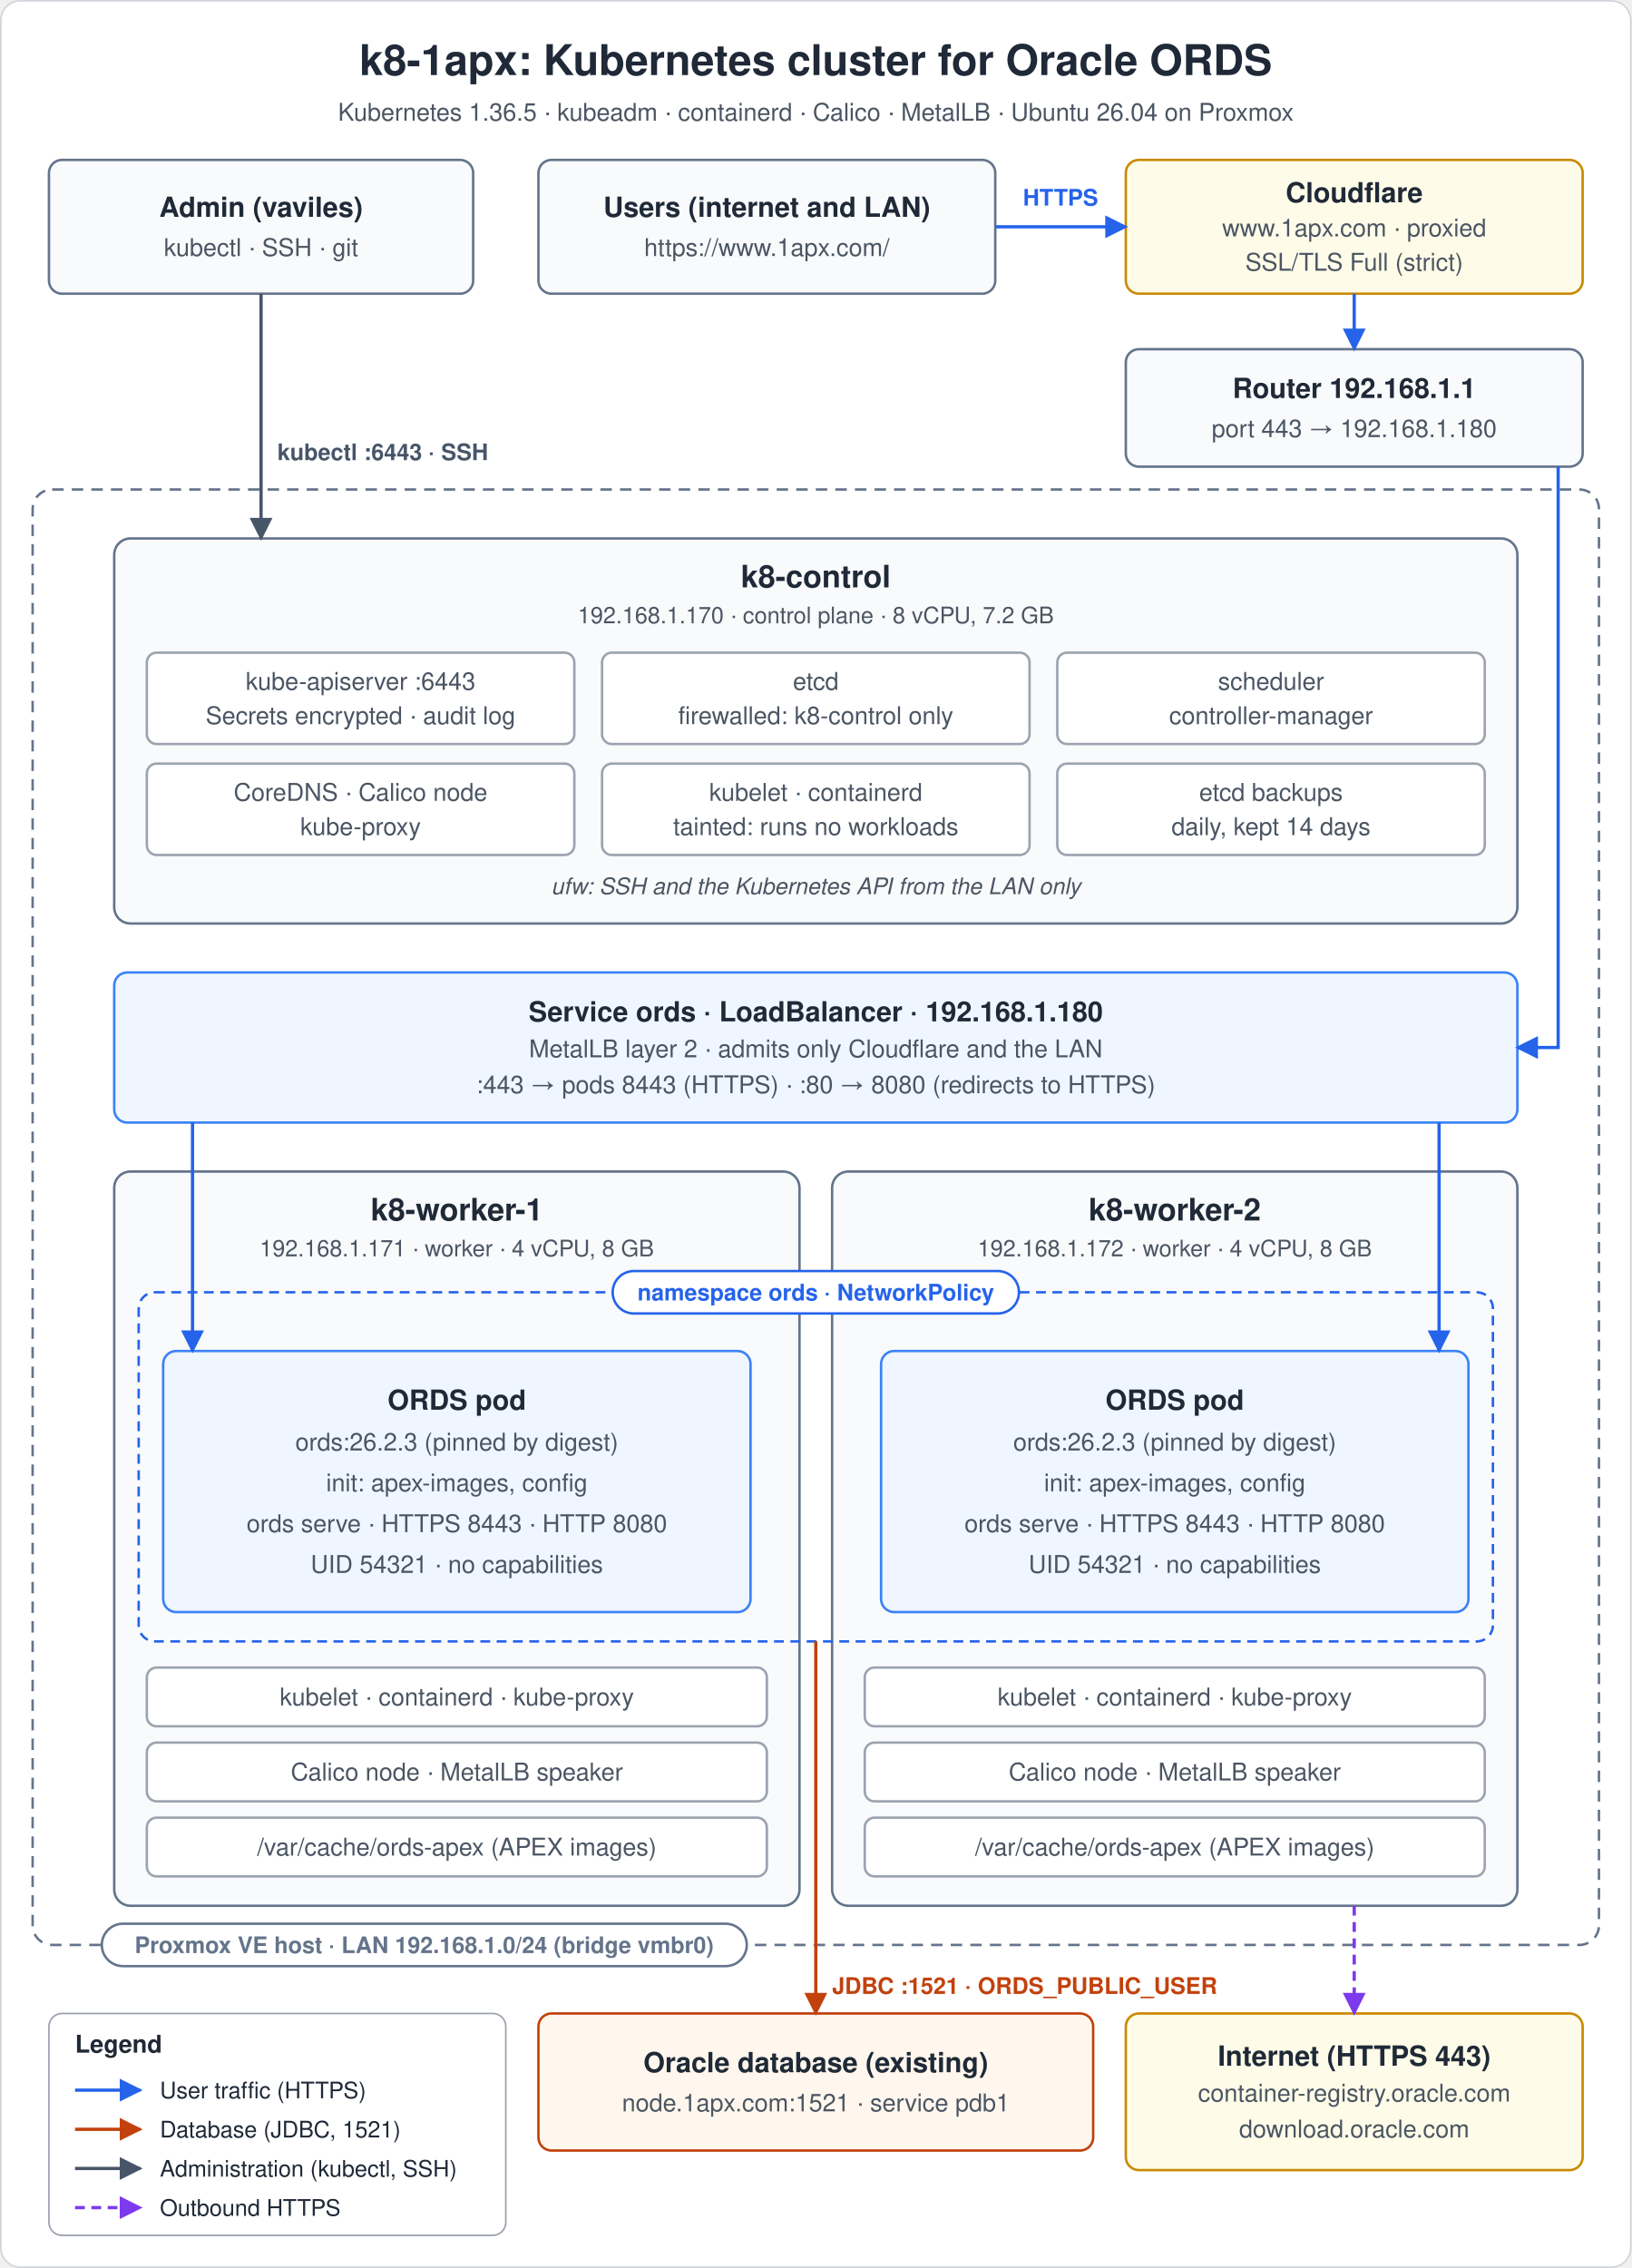
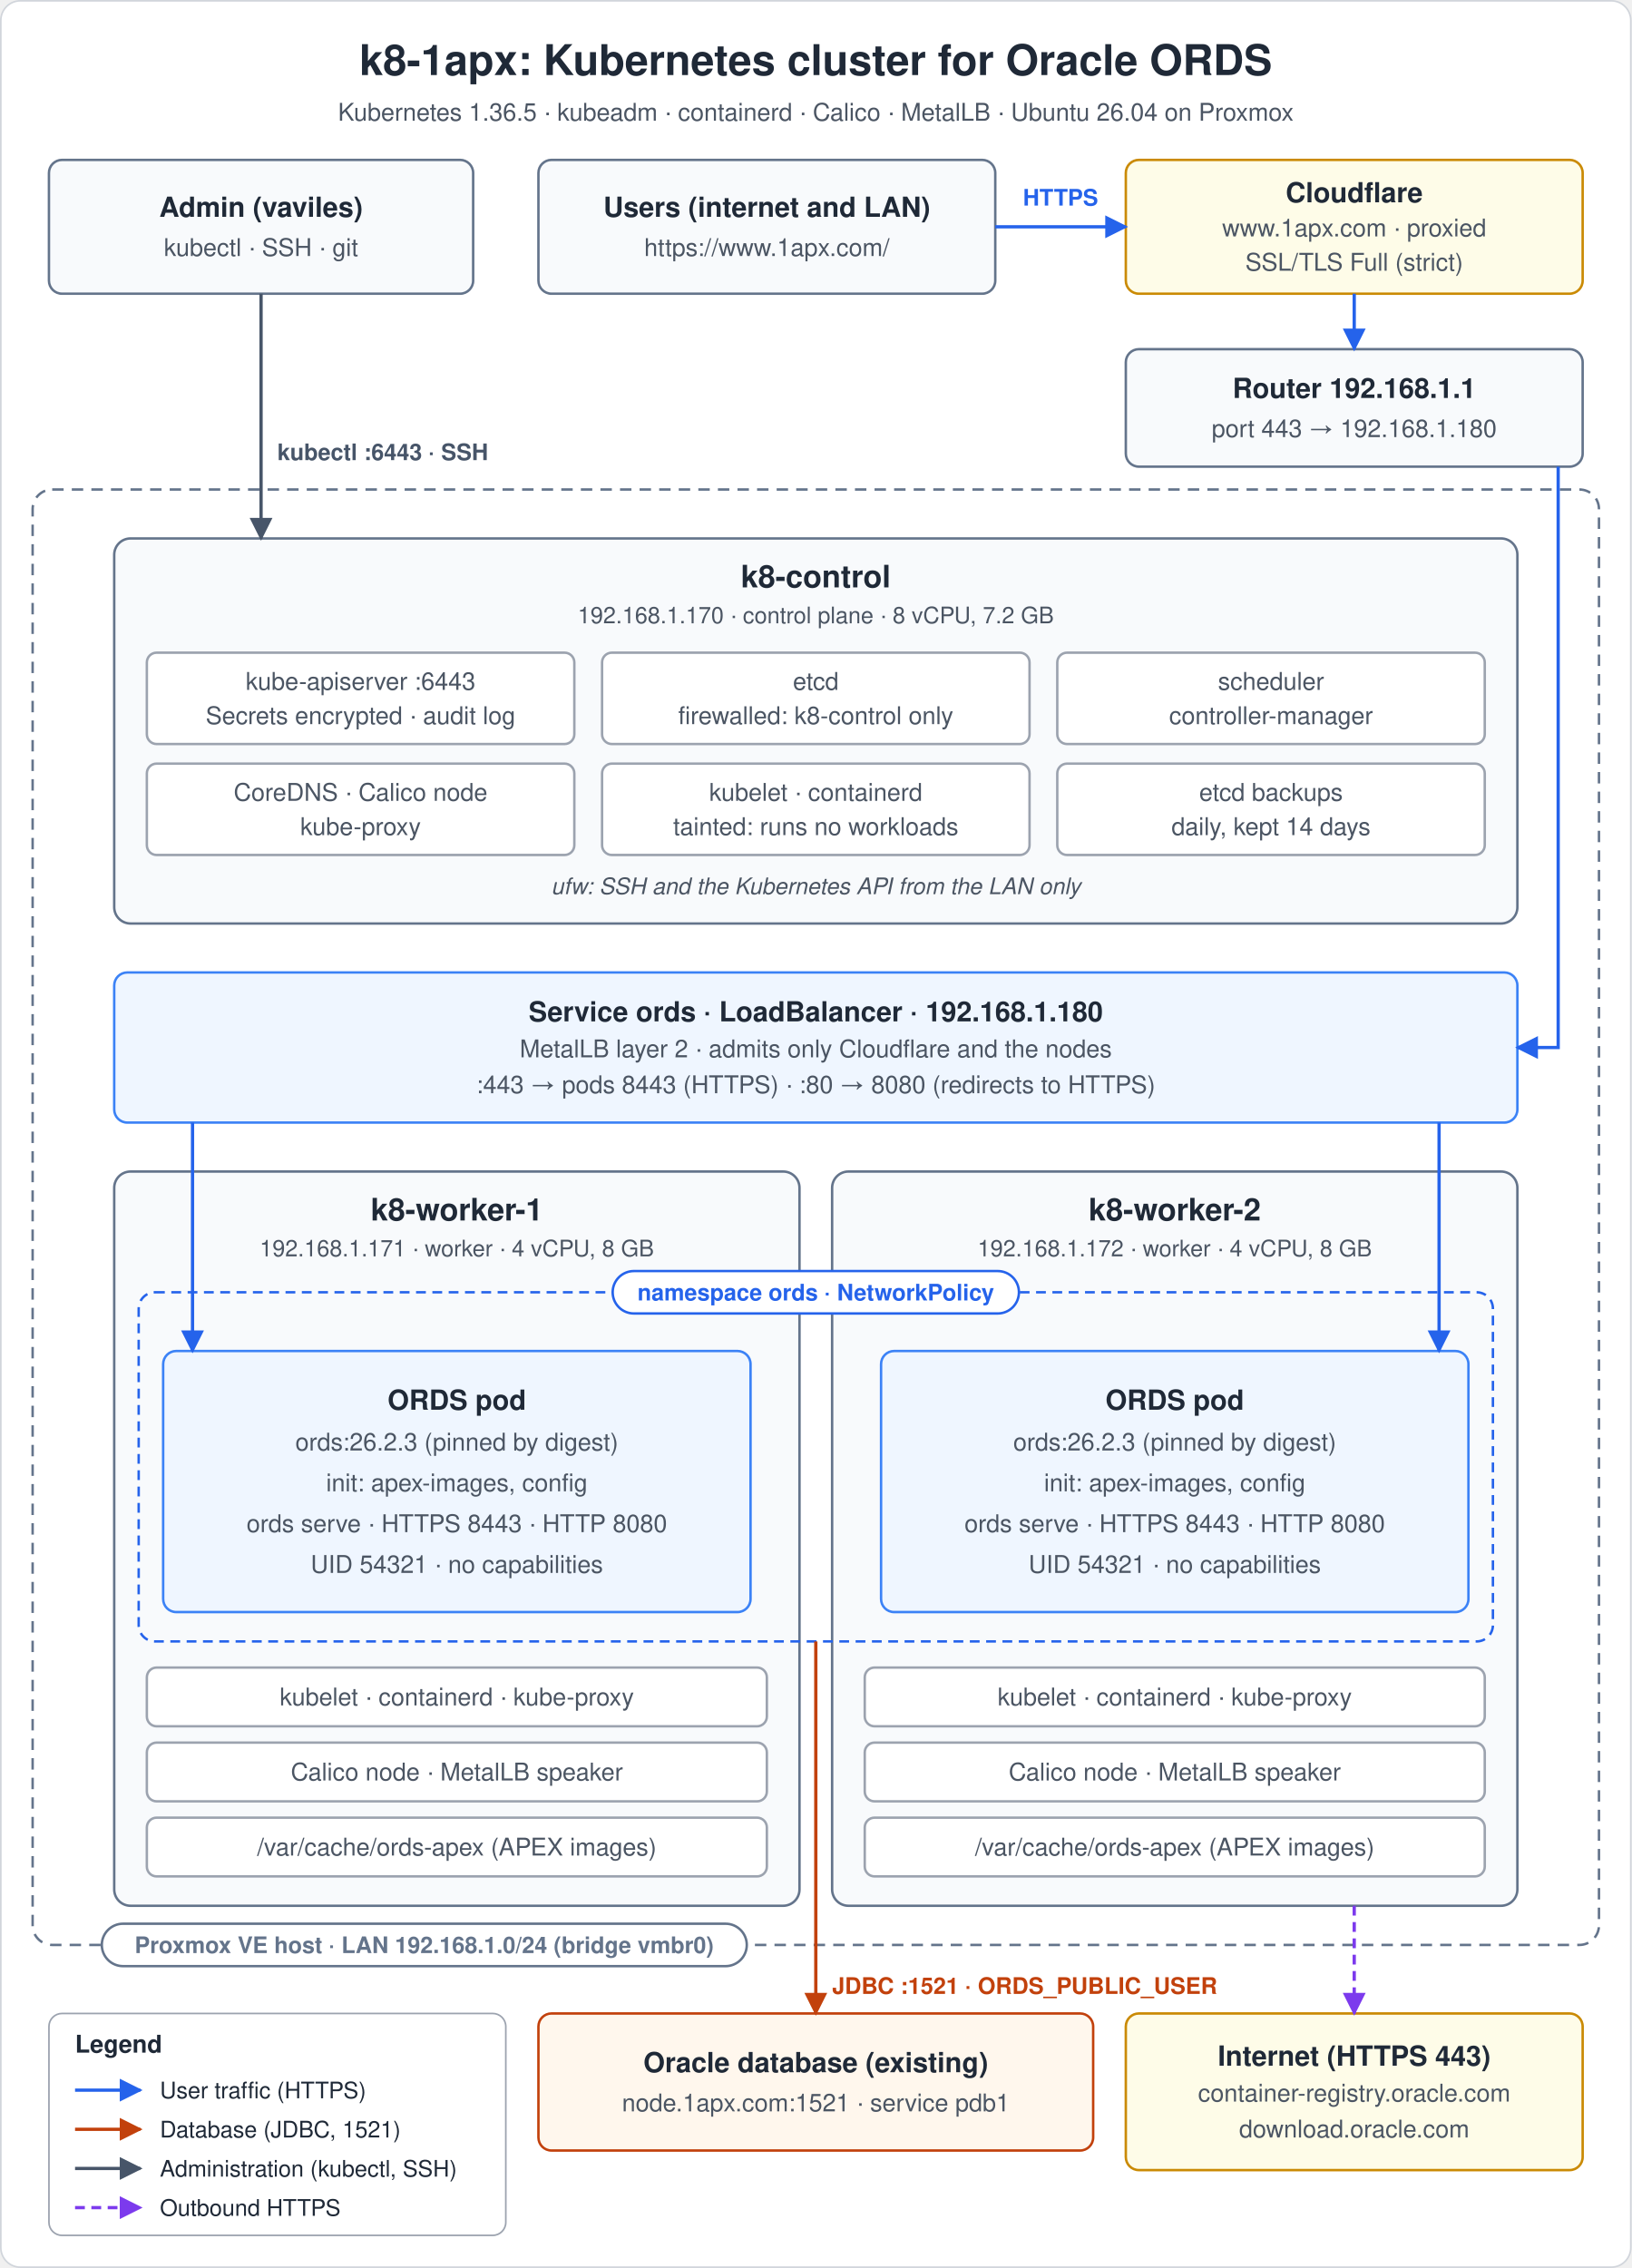
<svg xmlns="http://www.w3.org/2000/svg" width="1000" height="1390" viewBox="0 0 1000 1390" font-family="Helvetica Neue, Helvetica, Arial, Liberation Sans, Arimo, sans-serif" fill="#1f2937" role="img" aria-labelledby="title desc">
  <defs>
    <marker id="m-user" viewBox="0 0 10 10" refX="9" refY="5" markerWidth="7" markerHeight="7" orient="auto-start-reverse">
      <path d="M0,0 L10,5 L0,10 z" fill="#2563eb" />
    </marker>
    <marker id="m-db" viewBox="0 0 10 10" refX="9" refY="5" markerWidth="7" markerHeight="7" orient="auto-start-reverse">
      <path d="M0,0 L10,5 L0,10 z" fill="#c2410c" />
    </marker>
    <marker id="m-admin" viewBox="0 0 10 10" refX="9" refY="5" markerWidth="7" markerHeight="7" orient="auto-start-reverse">
      <path d="M0,0 L10,5 L0,10 z" fill="#475569" />
    </marker>
    <marker id="m-net" viewBox="0 0 10 10" refX="9" refY="5" markerWidth="7" markerHeight="7" orient="auto-start-reverse">
      <path d="M0,0 L10,5 L0,10 z" fill="#7c3aed" />
    </marker>
  </defs>
  <rect x="0.5" y="0.5" width="999" height="1389" rx="12" fill="#ffffff" stroke="#d1d5db" stroke-width="1" />
  <text x="500.0" y="46" font-size="26" text-anchor="middle" font-weight="bold">k8-1apx: Kubernetes cluster for Oracle ORDS</text>
  <text x="500.0" y="74" font-size="15" text-anchor="middle" fill="#4b5563">Kubernetes 1.36.5 · kubeadm · containerd · Calico · MetalLB · Ubuntu 26.04 on Proxmox</text>
  <rect x="30" y="98" width="260" height="82" rx="8" fill="#f8fafc" stroke="#64748b" stroke-width="1.5" />
  <text x="160.0" y="132.9" font-size="17" text-anchor="middle" font-weight="bold">Admin (vaviles)</text>
  <text x="160.0" y="156.9" font-size="15" text-anchor="middle" fill="#4b5563">kubectl · SSH · git</text>
  <rect x="330" y="98" width="280" height="82" rx="8" fill="#f8fafc" stroke="#64748b" stroke-width="1.5" />
  <text x="470.0" y="132.9" font-size="17" text-anchor="middle" font-weight="bold">Users (internet and LAN)</text>
  <text x="470.0" y="156.9" font-size="15" text-anchor="middle" fill="#4b5563">https://www.1apx.com/</text>
  <rect x="690" y="98" width="280" height="82" rx="8" fill="#fefce8" stroke="#ca8a04" stroke-width="1.5" />
  <text x="830.0" y="124.0" font-size="17" text-anchor="middle" font-weight="bold">Cloudflare</text>
  <text x="830.0" y="144.9" font-size="15" text-anchor="middle" fill="#4b5563">www.1apx.com · proxied</text>
  <text x="830.0" y="165.9" font-size="15" text-anchor="middle" fill="#4b5563">SSL/TLS Full (strict)</text>
  <rect x="690" y="214" width="280" height="72" rx="8" fill="#f8fafc" stroke="#64748b" stroke-width="1.5" />
  <text x="830.0" y="243.9" font-size="17" text-anchor="middle" font-weight="bold">Router 192.168.1.1</text>
  <text x="830.0" y="267.9" font-size="15" text-anchor="middle" fill="#4b5563">port 443 → 192.168.1.180</text>
  <rect x="70" y="330" width="860" height="236" rx="10" fill="#f8fafc" stroke="#64748b" stroke-width="1.5" />
  <text x="500.0" y="360" font-size="19" text-anchor="middle" font-weight="bold">k8-control</text>
  <text x="500.0" y="382" font-size="14" text-anchor="middle" fill="#4b5563">192.168.1.170 · control plane · 8 vCPU, 7.2 GB</text>
  <rect x="90" y="400" width="262" height="56" rx="6" fill="#ffffff" stroke="#9ca3af" stroke-width="1.5" />
  <text x="221.0" y="422.8" font-size="15" text-anchor="middle" fill="#4b5563">kube-apiserver :6443</text>
  <text x="221.0" y="443.8" font-size="15" text-anchor="middle" fill="#4b5563">Secrets encrypted · audit log</text>
  <rect x="369" y="400" width="262" height="56" rx="6" fill="#ffffff" stroke="#9ca3af" stroke-width="1.5" />
  <text x="500.0" y="422.8" font-size="15" text-anchor="middle" fill="#4b5563">etcd</text>
  <text x="500.0" y="443.8" font-size="15" text-anchor="middle" fill="#4b5563">firewalled: k8-control only</text>
  <rect x="648" y="400" width="262" height="56" rx="6" fill="#ffffff" stroke="#9ca3af" stroke-width="1.5" />
  <text x="779.0" y="422.8" font-size="15" text-anchor="middle" fill="#4b5563">scheduler</text>
  <text x="779.0" y="443.8" font-size="15" text-anchor="middle" fill="#4b5563">controller-manager</text>
  <rect x="90" y="468" width="262" height="56" rx="6" fill="#ffffff" stroke="#9ca3af" stroke-width="1.5" />
  <text x="221.0" y="490.8" font-size="15" text-anchor="middle" fill="#4b5563">CoreDNS · Calico node</text>
  <text x="221.0" y="511.8" font-size="15" text-anchor="middle" fill="#4b5563">kube-proxy</text>
  <rect x="369" y="468" width="262" height="56" rx="6" fill="#ffffff" stroke="#9ca3af" stroke-width="1.5" />
  <text x="500.0" y="490.8" font-size="15" text-anchor="middle" fill="#4b5563">kubelet · containerd</text>
  <text x="500.0" y="511.8" font-size="15" text-anchor="middle" fill="#4b5563">tainted: runs no workloads</text>
  <rect x="648" y="468" width="262" height="56" rx="6" fill="#ffffff" stroke="#9ca3af" stroke-width="1.5" />
  <text x="779.0" y="490.8" font-size="15" text-anchor="middle" fill="#4b5563">etcd backups</text>
  <text x="779.0" y="511.8" font-size="15" text-anchor="middle" fill="#4b5563">daily, kept 14 days</text>
  <text x="500.0" y="548" font-size="14" text-anchor="middle" font-style="italic" fill="#4b5563">ufw: SSH and the Kubernetes API from the LAN only</text>
  <rect x="70" y="596" width="860" height="92" rx="8" fill="#eff6ff" stroke="#3b82f6" stroke-width="1.5" />
  <text x="500.0" y="626.0" font-size="17" text-anchor="middle" font-weight="bold">Service ords · LoadBalancer · 192.168.1.180</text>
-   <text x="500.0" y="648.0" font-size="15" text-anchor="middle" fill="#4b5563">MetalLB layer 2 · admits only Cloudflare and the LAN</text>
+   <text x="500.0" y="648.0" font-size="15" text-anchor="middle" fill="#4b5563">MetalLB layer 2 · admits only Cloudflare and the nodes</text>
  <text x="500.0" y="670.0" font-size="15" text-anchor="middle" fill="#4b5563">:443 → pods 8443 (HTTPS) · :80 → 8080 (redirects to HTTPS)</text>
  <rect x="70" y="718" width="420" height="450" rx="10" fill="#f8fafc" stroke="#64748b" stroke-width="1.5" />
  <text x="280.0" y="748" font-size="19" text-anchor="middle" font-weight="bold">k8-worker-1</text>
  <text x="280.0" y="770" font-size="14" text-anchor="middle" fill="#4b5563">192.168.1.171 · worker · 4 vCPU, 8 GB</text>
  <rect x="510" y="718" width="420" height="450" rx="10" fill="#f8fafc" stroke="#64748b" stroke-width="1.5" />
  <text x="720.0" y="748" font-size="19" text-anchor="middle" font-weight="bold">k8-worker-2</text>
  <text x="720.0" y="770" font-size="14" text-anchor="middle" fill="#4b5563">192.168.1.172 · worker · 4 vCPU, 8 GB</text>
  <rect x="85" y="792" width="830" height="214" rx="10" fill="none" stroke="#2563eb" stroke-width="1.5" stroke-dasharray="6 4" />
  <rect x="100" y="828" width="360" height="160" rx="8" fill="#eff6ff" stroke="#3b82f6" stroke-width="1.5" />
  <text x="280.0" y="864.0" font-size="17" text-anchor="middle" font-weight="bold">ORDS pod</text>
  <text x="280.0" y="889.0" font-size="15" text-anchor="middle" fill="#4b5563">ords:26.2.3 (pinned by digest)</text>
  <text x="280.0" y="914.0" font-size="15" text-anchor="middle" fill="#4b5563">init: apex-images, config</text>
  <text x="280.0" y="939.0" font-size="15" text-anchor="middle" fill="#4b5563">ords serve · HTTPS 8443 · HTTP 8080</text>
  <text x="280.0" y="964.0" font-size="15" text-anchor="middle" fill="#4b5563">UID 54321 · no capabilities</text>
  <rect x="90" y="1022" width="380" height="36" rx="6" fill="#ffffff" stroke="#9ca3af" stroke-width="1.5" />
  <text x="280.0" y="1045.2" font-size="15" text-anchor="middle" fill="#4b5563">kubelet · containerd · kube-proxy</text>
  <rect x="90" y="1068" width="380" height="36" rx="6" fill="#ffffff" stroke="#9ca3af" stroke-width="1.5" />
  <text x="280.0" y="1091.2" font-size="15" text-anchor="middle" fill="#4b5563">Calico node · MetalLB speaker</text>
  <rect x="90" y="1114" width="380" height="36" rx="6" fill="#ffffff" stroke="#9ca3af" stroke-width="1.5" />
  <text x="280.0" y="1137.2" font-size="15" text-anchor="middle" fill="#4b5563">/var/cache/ords-apex (APEX images)</text>
  <rect x="540" y="828" width="360" height="160" rx="8" fill="#eff6ff" stroke="#3b82f6" stroke-width="1.5" />
  <text x="720.0" y="864.0" font-size="17" text-anchor="middle" font-weight="bold">ORDS pod</text>
  <text x="720.0" y="889.0" font-size="15" text-anchor="middle" fill="#4b5563">ords:26.2.3 (pinned by digest)</text>
  <text x="720.0" y="914.0" font-size="15" text-anchor="middle" fill="#4b5563">init: apex-images, config</text>
  <text x="720.0" y="939.0" font-size="15" text-anchor="middle" fill="#4b5563">ords serve · HTTPS 8443 · HTTP 8080</text>
  <text x="720.0" y="964.0" font-size="15" text-anchor="middle" fill="#4b5563">UID 54321 · no capabilities</text>
  <rect x="530" y="1022" width="380" height="36" rx="6" fill="#ffffff" stroke="#9ca3af" stroke-width="1.5" />
  <text x="720.0" y="1045.2" font-size="15" text-anchor="middle" fill="#4b5563">kubelet · containerd · kube-proxy</text>
  <rect x="530" y="1068" width="380" height="36" rx="6" fill="#ffffff" stroke="#9ca3af" stroke-width="1.5" />
  <text x="720.0" y="1091.2" font-size="15" text-anchor="middle" fill="#4b5563">Calico node · MetalLB speaker</text>
  <rect x="530" y="1114" width="380" height="36" rx="6" fill="#ffffff" stroke="#9ca3af" stroke-width="1.5" />
  <text x="720.0" y="1137.2" font-size="15" text-anchor="middle" fill="#4b5563">/var/cache/ords-apex (APEX images)</text>
  <rect x="375.5" y="779" width="249.0" height="26" rx="13" fill="#ffffff" stroke="#2563eb" stroke-width="1.5" />
  <text x="500.0" y="797" font-size="14" text-anchor="middle" font-weight="bold" fill="#2563eb">namespace ords · NetworkPolicy</text>
  <rect x="20" y="300" width="960" height="892" rx="12" fill="none" stroke="#64748b" stroke-width="1.5" stroke-dasharray="7 5" />
  <rect x="62.4" y="1179" width="395.3" height="26" rx="13" fill="#ffffff" stroke="#64748b" stroke-width="1.5" />
  <text x="260" y="1197" font-size="14" text-anchor="middle" font-weight="bold" fill="#64748b">Proxmox VE host · LAN 192.168.1.0/24 (bridge vmbr0)</text>
  <rect x="330" y="1234" width="340" height="84" rx="8" fill="#fff7ed" stroke="#c2410c" stroke-width="1.5" />
  <text x="500.0" y="1270.0" font-size="17" text-anchor="middle" font-weight="bold">Oracle database (existing)</text>
  <text x="500.0" y="1294.0" font-size="15" text-anchor="middle" fill="#4b5563">node.1apx.com:1521 · service pdb1</text>
  <rect x="690" y="1234" width="280" height="96" rx="8" fill="#fefce8" stroke="#ca8a04" stroke-width="1.5" />
  <text x="830.0" y="1266.0" font-size="17" text-anchor="middle" font-weight="bold">Internet (HTTPS 443)</text>
  <text x="830.0" y="1288.0" font-size="15" text-anchor="middle" fill="#4b5563">container-registry.oracle.com</text>
  <text x="830.0" y="1310.0" font-size="15" text-anchor="middle" fill="#4b5563">download.oracle.com</text>
  <path d="M160.0,180 L160.0,330" fill="none" stroke="#475569" stroke-width="2" marker-end="url(#m-admin)" />
  <text x="170.0" y="282" font-size="14" text-anchor="start" font-weight="bold" fill="#475569">kubectl :6443 · SSH</text>
  <path d="M610,139.0 L690,139.0" fill="none" stroke="#2563eb" stroke-width="2" marker-end="url(#m-user)" />
  <text x="650.0" y="126.0" font-size="14" text-anchor="middle" font-weight="bold" fill="#2563eb">HTTPS</text>
  <path d="M830.0,180 L830.0,214" fill="none" stroke="#2563eb" stroke-width="2" marker-end="url(#m-user)" />
  <path d="M955.0,286 L955.0,642.0 L930,642.0" fill="none" stroke="#2563eb" stroke-width="2" marker-end="url(#m-user)" />
  <path d="M118,688 L118,828" fill="none" stroke="#2563eb" stroke-width="2" marker-end="url(#m-user)" />
  <path d="M882,688 L882,828" fill="none" stroke="#2563eb" stroke-width="2" marker-end="url(#m-user)" />
  <path d="M500.0,1006 L500.0,1234" fill="none" stroke="#c2410c" stroke-width="2" marker-end="url(#m-db)" />
  <text x="510.0" y="1222" font-size="14" text-anchor="start" font-weight="bold" fill="#c2410c">JDBC :1521 · ORDS_PUBLIC_USER</text>
  <path d="M830,1168 L830,1234" fill="none" stroke="#7c3aed" stroke-width="2" stroke-dasharray="6 4" marker-end="url(#m-net)" />
  <rect x="30" y="1234" width="280" height="136" rx="8" fill="#ffffff" stroke="#9ca3af" stroke-width="1" />
  <text x="46" y="1258" font-size="15" text-anchor="start" font-weight="bold">Legend</text>
  <path d="M46,1281 L86,1281" fill="none" stroke="#2563eb" stroke-width="2" marker-end="url(#m-user)" />
  <text x="98" y="1286" font-size="14" text-anchor="start">User traffic (HTTPS)</text>
  <path d="M46,1305 L86,1305" fill="none" stroke="#c2410c" stroke-width="2" marker-end="url(#m-db)" />
  <text x="98" y="1310" font-size="14" text-anchor="start">Database (JDBC, 1521)</text>
  <path d="M46,1329 L86,1329" fill="none" stroke="#475569" stroke-width="2" marker-end="url(#m-admin)" />
  <text x="98" y="1334" font-size="14" text-anchor="start">Administration (kubectl, SSH)</text>
  <path d="M46,1353 L86,1353" fill="none" stroke="#7c3aed" stroke-width="2" stroke-dasharray="6 4" marker-end="url(#m-net)" />
  <text x="98" y="1358" font-size="14" text-anchor="start">Outbound HTTPS</text>
</svg>
